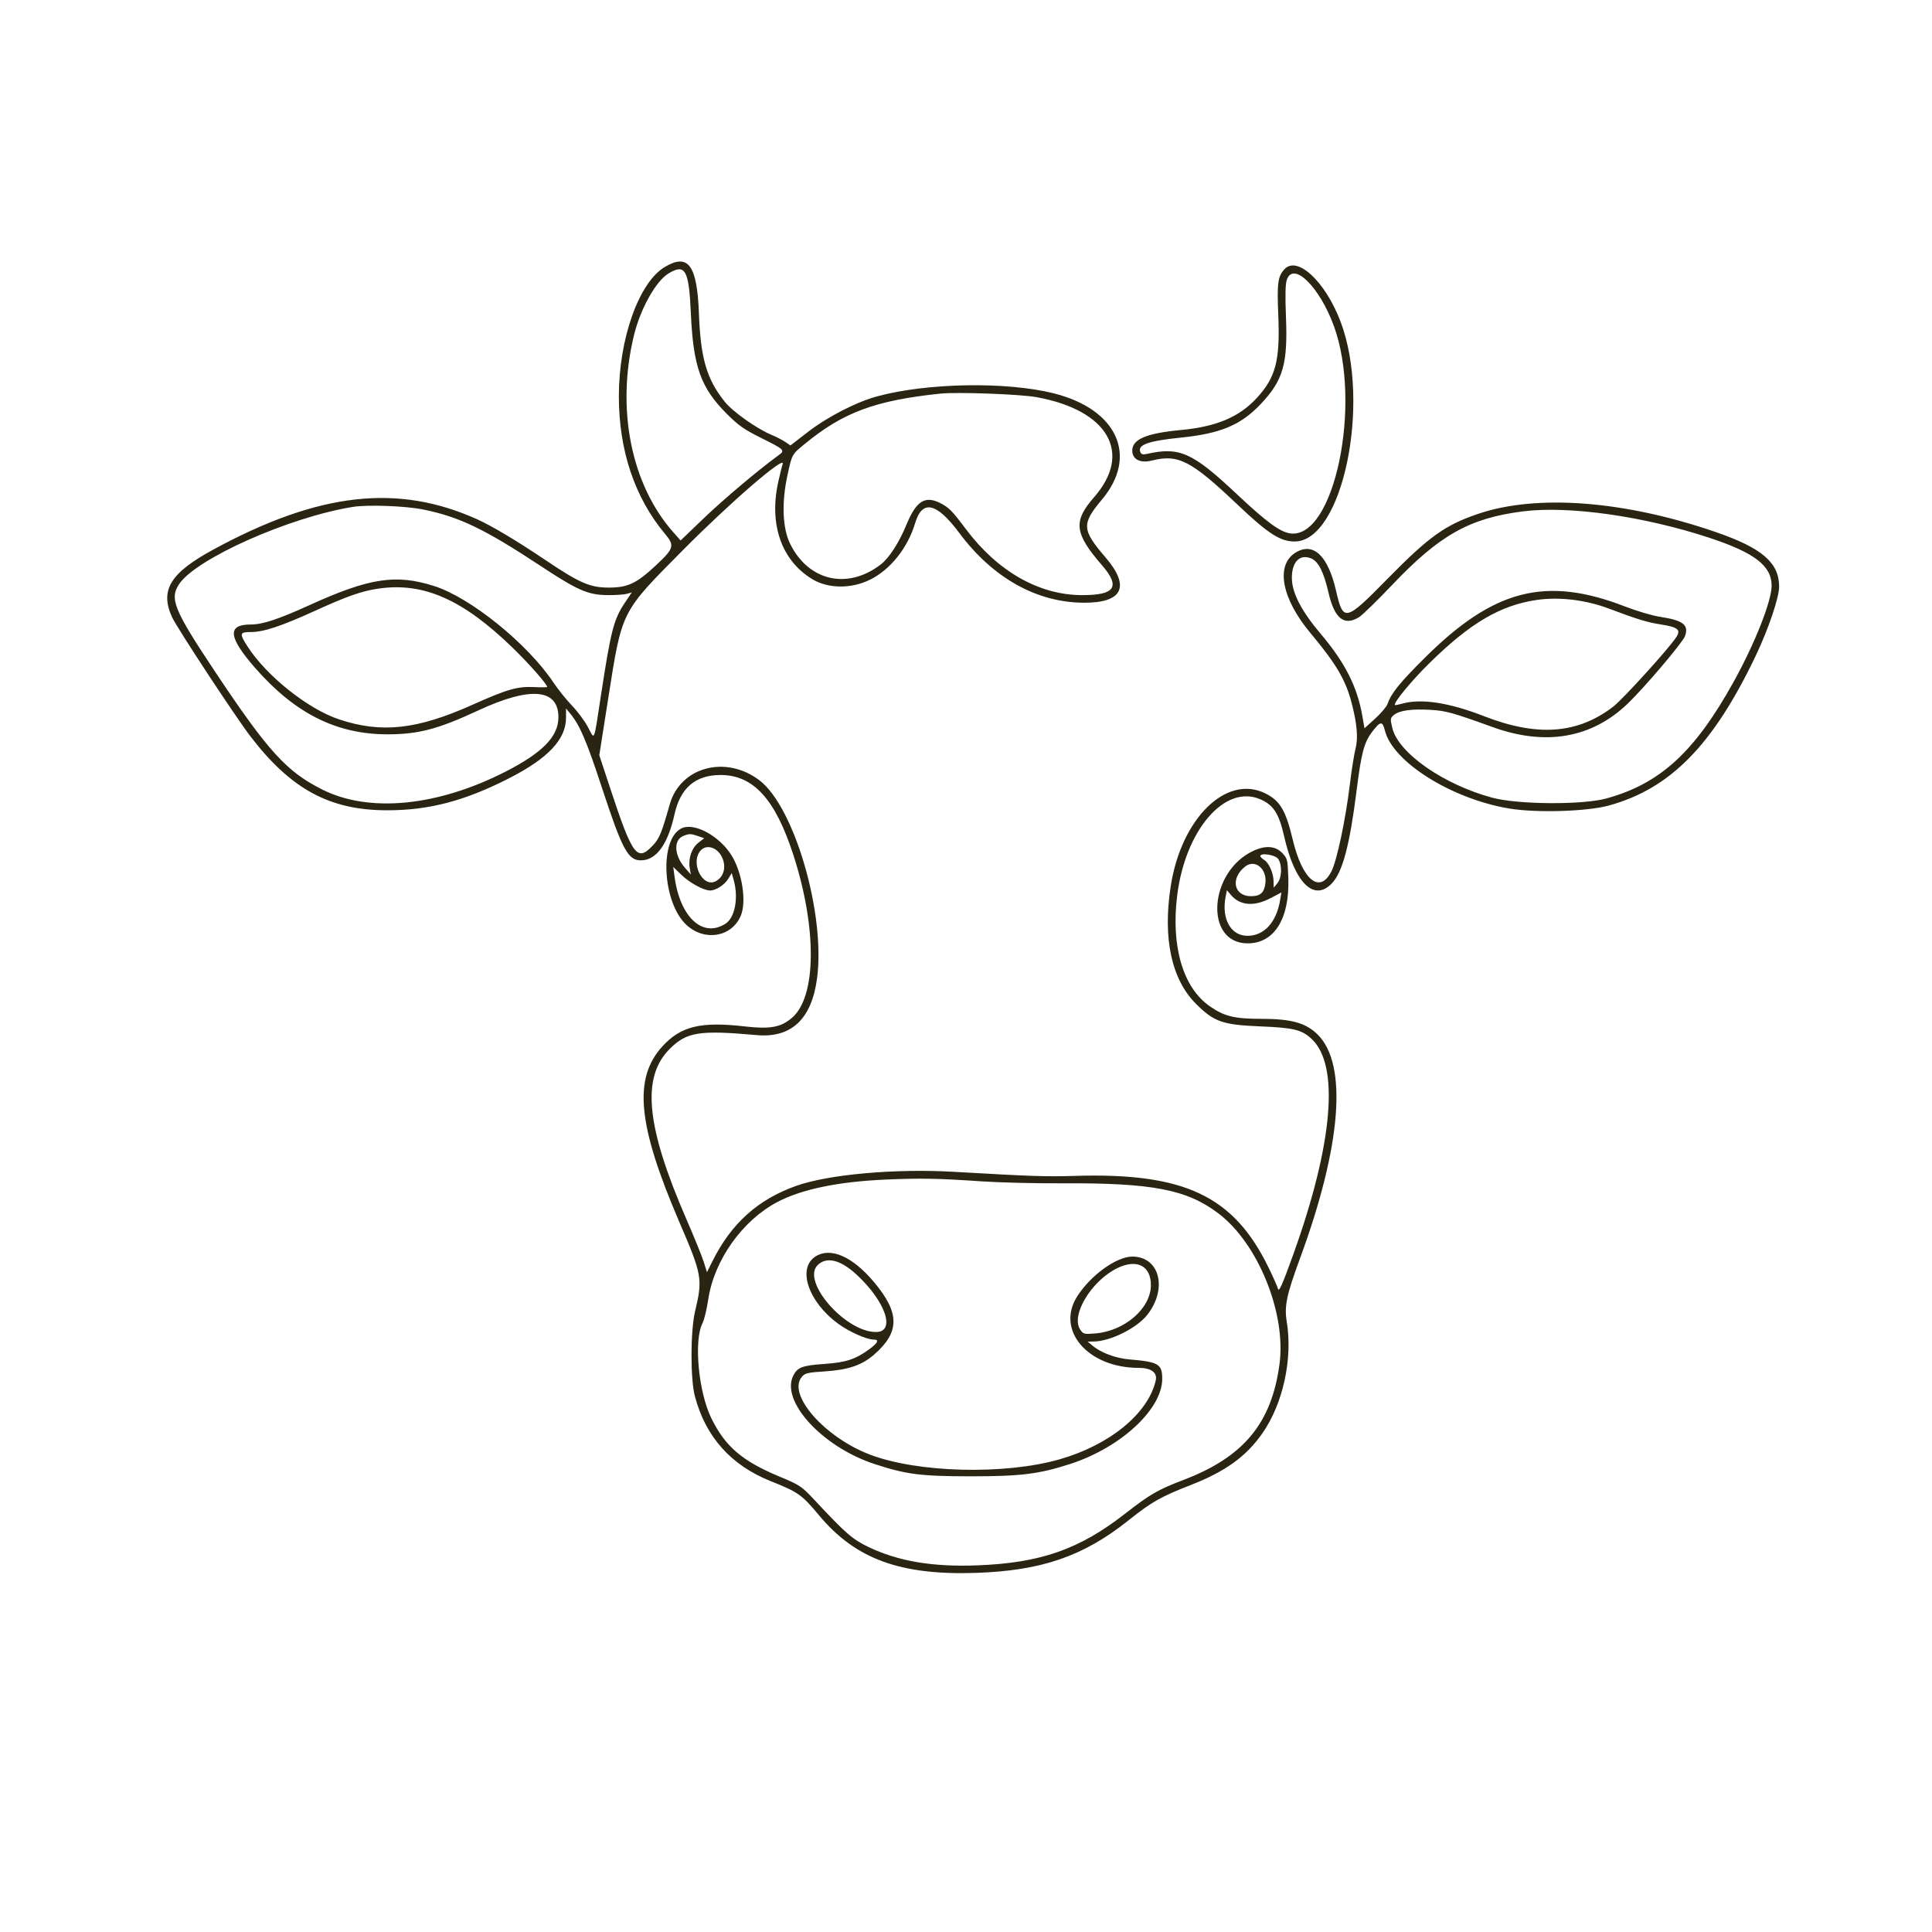
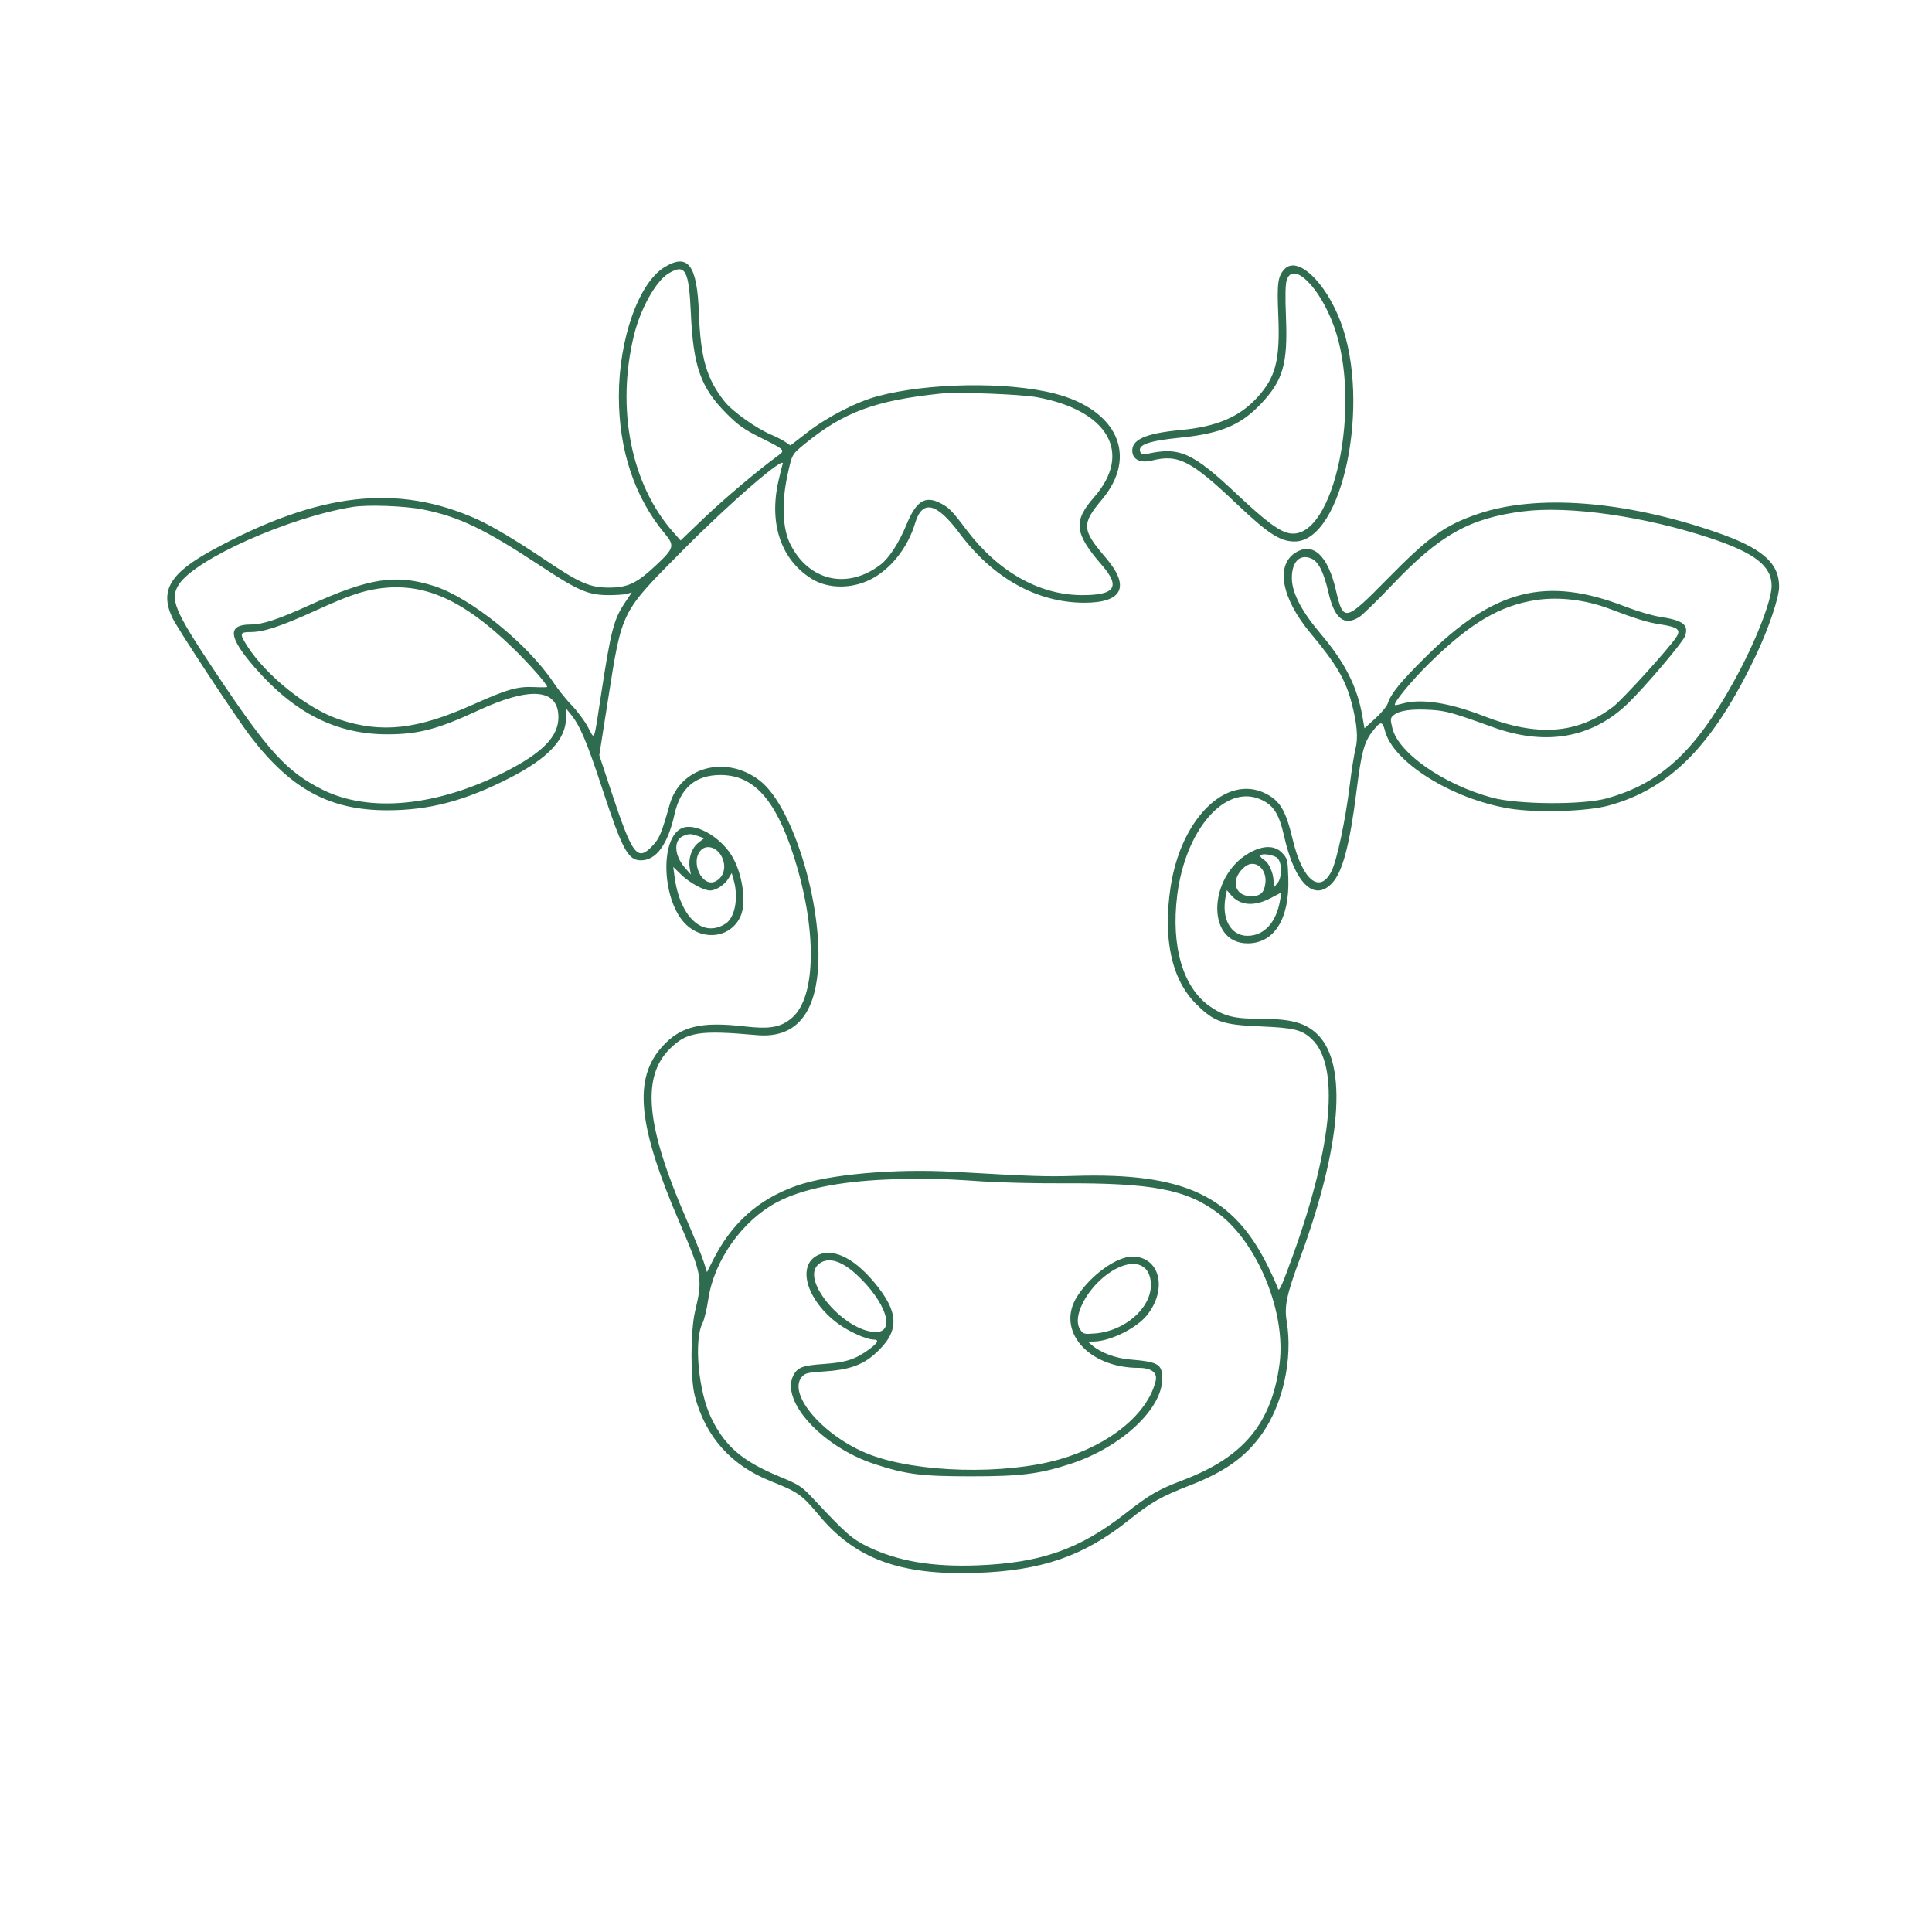
<svg xmlns="http://www.w3.org/2000/svg" width="1024" height="1024" viewBox="0 0 1024 1024" version="1.1">
-   <path d="M 352.327 141.520 C 338.574 149.764, 327.989 179.625, 328.006 210.128 C 328.022 238.722, 336.413 263.745, 352.403 282.884 C 357.645 289.158, 357.261 290.606, 348.068 299.254 C 337.433 309.259, 332.814 311.459, 322.500 311.434 C 312.646 311.410, 307.099 308.978, 288.824 296.666 C 274.180 286.799, 260.682 278.737, 253.043 275.292 C 210.707 256.204, 168.902 260.969, 113.143 291.237 C 90.188 303.697, 84.638 312.793, 91.219 327.166 C 93.783 332.767, 124.994 380.212, 132.814 390.396 C 154.268 418.335, 174.726 429.409, 205 429.471 C 227.379 429.516, 246.479 424.484, 270.252 412.278 C 290.619 401.822, 299.994 391.788, 300.005 380.434 L 300.010 375.500 302.460 378.500 C 307.386 384.532, 310.993 393.018, 319.038 417.500 C 329.855 450.418, 332.848 456, 339.685 456 C 347.840 456, 353.946 447.621, 357.530 431.512 C 360.610 417.667, 368.546 410.848, 381.672 410.768 C 399.228 410.661, 410.891 423.414, 420.543 453.271 C 433.093 492.091, 432.768 528.339, 419.770 539.465 C 413.839 544.541, 408.121 545.569, 394.519 544.002 C 371.451 541.345, 360.840 543.924, 351.131 554.548 C 335.556 571.589, 337.917 596.225, 360.059 647.699 C 372.152 675.811, 372.499 677.775, 368.410 695 C 365.935 705.426, 365.868 730.836, 368.291 740 C 374.005 761.608, 387.457 776.662, 408.574 785.079 C 423.132 790.882, 424.973 792.187, 434.194 803.247 C 453.369 826.246, 477.088 834.962, 517 833.674 C 551.891 832.548, 574.105 824.936, 597.988 805.922 C 610.476 795.980, 615.126 793.337, 631.092 787.106 C 649.446 779.942, 660.399 772.054, 669.006 759.798 C 680.011 744.127, 685.248 720.228, 682.001 700.500 C 680.644 692.260, 681.870 686.426, 689.067 666.863 C 710.962 607.344, 714.376 564.323, 698.466 548.413 C 692.236 542.183, 684.473 540, 668.554 540 C 654.303 540, 649.021 538.725, 641.326 533.425 C 627.013 523.567, 620.540 501.582, 623.957 474.435 C 628.302 439.912, 649.094 415.745, 667.746 423.538 C 674.866 426.513, 677.870 431.099, 680.585 443.136 C 686.203 468.046, 696.454 478.155, 705.961 468.161 C 711.596 462.238, 715.399 447.892, 719.044 418.818 C 721.516 399.096, 723.019 393.438, 727.259 387.895 C 731.676 382.120, 732.725 382.022, 734.045 387.262 C 738.237 403.913, 769.378 423.428, 799.900 428.532 C 814.164 430.917, 840.932 430.136, 852.500 426.998 C 885.277 418.105, 908.060 394.885, 930.693 347.308 C 937.392 333.225, 943.007 316.573, 942.978 310.873 C 942.914 298.192, 933.919 290.462, 909.377 281.999 C 861.057 265.337, 814.516 261.779, 783.390 272.368 C 765.881 278.324, 757.391 284.408, 735.498 306.683 C 712.960 329.616, 711.985 329.841, 708.110 313.013 C 703.836 294.448, 696.025 287.113, 686.681 292.888 C 675.963 299.512, 679.214 317.127, 694.546 335.500 C 708.317 352.003, 713.221 360.345, 716.428 372.721 C 719.283 383.741, 719.913 391.208, 718.458 396.814 C 717.721 399.656, 716.372 408.146, 715.460 415.680 C 713.209 434.280, 708.650 455.884, 705.747 461.706 C 699.565 474.105, 690.302 466.564, 685.158 444.944 C 681.486 429.513, 678.459 424.404, 670.691 420.533 C 649.958 410.201, 625.965 433.828, 620.458 470 C 616.268 497.522, 620.944 519.104, 633.907 532.067 C 643.444 541.604, 647.980 543.193, 668 544.006 C 685.842 544.732, 690.049 545.778, 695.339 550.803 C 710.040 564.767, 706.481 606.299, 685.595 664.500 C 679.724 680.862, 677.909 684.973, 677.378 683.116 C 677.003 681.804, 674.750 676.732, 672.371 671.845 C 653.848 633.787, 627.731 621.450, 569.500 623.251 C 554.417 623.718, 547.385 623.480, 505.407 621.081 C 474.271 619.302, 439.104 622.448, 421.953 628.547 C 401.737 635.735, 387.637 648.399, 377.693 668.299 L 374.706 674.277 373.019 668.888 C 372.092 665.925, 367.893 655.588, 363.688 645.918 C 342.410 596.980, 339.889 571.016, 354.952 555.952 C 363.954 546.950, 370.596 545.896, 401.122 548.625 C 419.448 550.263, 430.202 540.122, 433.063 518.503 C 437.570 484.444, 421.079 427.739, 402.558 413.612 C 384.720 400.007, 360.612 406.447, 354.980 426.322 C 350.602 441.770, 349.494 444.448, 345.924 448.200 C 337.651 456.897, 335.266 453.681, 323.451 417.892 L 317.637 400.285 322.407 369.962 C 329.742 323.327, 328.973 324.854, 361.869 291.674 C 387.337 265.986, 416.954 240.467, 414.808 246.059 C 414.494 246.875, 413.458 251.048, 412.505 255.332 C 407.479 277.922, 414.212 297.151, 430.596 307 C 439.002 312.053, 451.157 312.159, 461.104 307.266 C 471.912 301.951, 481.097 290.440, 485.037 277.278 C 488.824 264.622, 496.382 266.308, 508.456 282.500 C 526.233 306.338, 549.498 319.358, 574.500 319.459 C 595.071 319.543, 599.219 310.902, 586 295.500 C 573.362 280.773, 573.170 277.736, 584.061 264.765 C 603.379 241.757, 592.254 217.037, 558.758 208.540 C 533.689 202.181, 491.572 202.860, 465 210.051 C 453.880 213.060, 438.616 220.903, 428.180 228.968 L 418.951 236.101 416.225 234.247 C 414.726 233.226, 411.475 231.549, 409 230.518 C 401.031 227.199, 388.325 218.195, 384.069 212.849 C 374.515 200.850, 371.316 189.860, 370.433 166 C 369.489 140.488, 364.747 134.076, 352.327 141.520 M 680.725 142.752 C 677.259 146.581, 676.804 150.034, 677.519 167.076 C 678.519 190.913, 676.197 199.944, 666.287 210.763 C 656.861 221.054, 644.819 226.160, 625.805 227.930 C 606.902 229.689, 599.424 233.105, 600.174 239.638 C 600.647 243.766, 604.780 245.545, 610.531 244.097 C 624.458 240.590, 631.236 244.066, 655.688 267.258 C 672.186 282.906, 678.511 287, 686.189 287 C 711.532 287, 726.856 213.858, 710.575 170.604 C 702.535 149.244, 687.524 135.238, 680.725 142.752 M 354.280 144.971 C 347.626 149.028, 339.506 163.532, 336.069 177.500 C 326.450 216.589, 334.472 256.864, 356.914 282.153 L 360.733 286.457 373.116 274.590 C 383.631 264.516, 401.621 249.357, 412.563 241.352 C 416.278 238.634, 416.043 238.403, 403 231.910 C 394.354 227.606, 391.170 225.343, 384.966 219.092 C 371.348 205.368, 367.432 194.284, 366.157 165.854 C 365.131 142.977, 363.179 139.545, 354.280 144.971 M 682.055 148.250 C 681.266 150.498, 681.122 156.587, 681.587 168 C 682.599 192.832, 680.088 201.569, 668.364 213.997 C 657.663 225.340, 647.004 229.814, 625.500 231.987 C 608.780 233.677, 602.922 235.749, 604.350 239.470 C 604.858 240.795, 605.700 241.076, 607.762 240.609 C 625.126 236.683, 631.994 239.740, 655.500 261.857 C 671.314 276.736, 678.463 281.984, 683.916 282.716 C 707.118 285.828, 722.123 214.276, 706.973 172.764 C 699.406 152.030, 685.522 138.371, 682.055 148.250 M 498.500 208.616 C 463.831 212.245, 447.006 218.486, 426.500 235.321 C 419.652 240.944, 419.818 240.640, 417.348 252 C 414.207 266.448, 414.743 280.007, 418.781 288.207 C 428.495 307.936, 449.064 312.702, 466.666 299.301 C 471.228 295.828, 476.455 287.768, 480.479 278 C 485.610 265.546, 490.284 262.562, 498.300 266.621 C 502.977 268.989, 504.499 270.535, 512.096 280.634 C 528.760 302.788, 550.539 315.227, 573 315.419 C 590.967 315.572, 594.082 311.149, 584.116 299.634 C 569.404 282.636, 568.671 276.349, 579.902 263.515 C 600.415 240.073, 587.367 217.410, 549.375 210.496 C 540.764 208.929, 507.316 207.693, 498.500 208.616 M 187 268.673 C 153.382 274.065, 103.810 296.124, 94.883 309.664 C 89.782 317.401, 92.226 323.325, 114.003 356.009 C 142.226 398.368, 151.873 408.969, 170.878 418.507 C 195.654 430.941, 231.803 427.421, 267.774 409.071 C 287.491 399.013, 295.904 390.433, 295.972 380.315 C 296.075 364.966, 281.167 363.666, 253.365 376.598 C 232.203 386.441, 221.798 389.182, 205.500 389.205 C 178.454 389.244, 156.375 378.188, 135.225 354.016 C 120.979 337.735, 120.286 331, 132.855 331 C 139.208 331, 147.339 328.317, 164.228 320.648 C 195.815 306.304, 209.756 304.169, 230 310.575 C 249.352 316.699, 279.600 341.146, 293.390 361.808 C 295.846 365.489, 300.251 370.975, 303.178 374 C 306.105 377.025, 309.912 382.156, 311.637 385.403 C 315.326 392.345, 314.595 394.141, 318.527 368.500 C 323.897 333.495, 325.270 328.258, 331.511 318.983 L 334.868 313.995 332.184 314.747 C 330.708 315.161, 326.125 315.464, 322 315.420 C 311.619 315.309, 306.279 312.981, 286.515 299.951 C 256.769 280.338, 243.438 273.929, 224.343 270.059 C 214.826 268.130, 194.979 267.394, 187 268.673 M 807.286 271.026 C 778.945 274.613, 763.072 283.523, 737.956 309.942 C 730.007 318.303, 722.100 326.011, 720.384 327.072 C 712.417 331.995, 707.311 327.914, 704.124 314.076 C 701.601 303.118, 698.780 297.566, 694.923 295.968 C 688.805 293.434, 684.518 297.985, 684.724 306.793 C 684.904 314.478, 689.945 324.091, 700.039 336 C 712.865 351.132, 719.368 363.963, 722.067 379.464 L 723.207 386.011 728.854 380.875 C 731.959 378.050, 734.908 374.560, 735.407 373.119 C 737.395 367.380, 741.830 361.900, 755.363 348.460 C 791.868 312.207, 819.445 305.209, 861.500 321.526 C 867.550 323.873, 875.731 326.289, 879.680 326.895 C 892.136 328.806, 895.193 331.139, 893.102 337.138 C 891.941 340.467, 871.732 364.280, 862.716 372.943 C 843.655 391.255, 819.177 395.512, 791.179 385.384 C 770.004 377.724, 766.431 376.730, 758.309 376.245 C 748.312 375.647, 741.801 376.531, 738.901 378.879 C 736.833 380.554, 736.783 380.929, 737.974 385.893 C 741.144 399.104, 765.059 415.799, 790.794 422.765 C 804.472 426.467, 838.737 426.699, 851.500 423.176 C 879.940 415.326, 898.212 398.577, 918.800 361.484 C 930.064 341.190, 939 318.618, 939 310.461 C 939 299.920, 930.017 292.984, 906.142 285.087 C 871.499 273.630, 831.577 267.951, 807.286 271.026 M 200.477 311.988 C 191.767 313.268, 184.042 315.965, 167.531 323.487 C 148.985 331.936, 139.768 335, 132.895 335 C 127.046 335, 126.841 335.781, 130.979 342.306 C 140.985 358.084, 163.203 375.827, 179.838 381.325 C 202.375 388.774, 221.082 386.695, 250.633 373.457 C 268.828 365.306, 274.250 363.752, 283.036 364.169 C 286.869 364.351, 290.003 364.317, 290.002 364.092 C 289.994 362.650, 280.421 351.777, 271.741 343.351 C 245.272 317.656, 224.402 308.471, 200.477 311.988 M 814.477 317.988 C 795.082 320.839, 779.148 330.254, 757.351 351.742 C 747.939 361.021, 738.358 372.692, 739.344 373.678 C 739.503 373.836, 741.175 373.523, 743.060 372.983 C 753.137 370.093, 767.959 372.339, 786.500 379.565 C 814.791 390.592, 835.996 389.064, 854.927 374.636 C 860.028 370.748, 884.472 343.829, 888.476 337.690 C 891.040 333.759, 889.324 332.369, 880.156 330.952 C 873.136 329.867, 867.803 328.235, 852.690 322.551 C 840.350 317.909, 826.368 316.240, 814.477 317.988 M 361.500 438.909 C 349.262 444.248, 350.937 478.579, 364.011 490.391 C 373.680 499.126, 387.930 496.592, 392.649 485.298 C 395.788 477.785, 393.352 462.270, 387.605 453.166 C 381.243 443.088, 368.222 435.976, 361.500 438.909 M 362.235 443.037 C 356.857 445.197, 357.268 453.371, 363.088 460 L 366.160 463.500 365.578 460.115 C 364.706 455.042, 366.602 449.456, 370.136 446.691 L 373.224 444.274 369.963 443.137 C 366.174 441.816, 365.301 441.805, 362.235 443.037 M 371.611 450.532 C 365.508 456.635, 372.228 470.892, 379.398 467.055 C 383.811 464.693, 385.135 459.095, 382.490 453.980 C 379.991 449.149, 374.678 447.465, 371.611 450.532 M 664.500 450.867 C 640.597 461.764, 638.114 500, 661.310 500 C 675.398 500, 683.541 486.952, 682.839 465.500 C 682.515 455.596, 682.367 454.988, 679.563 452.063 C 676.050 448.399, 670.825 447.984, 664.500 450.867 M 668 453.759 C 668 454.177, 668.933 455.102, 670.074 455.814 C 672.630 457.410, 674.989 462.834, 675.033 467.218 L 675.067 470.500 677.033 468.139 C 679.444 465.246, 679.661 458.389, 677.443 455.223 C 675.924 453.054, 668 451.826, 668 453.759 M 659.954 459.282 C 652.029 465.527, 653.884 475, 663.031 475 C 668.108 475, 670.117 473.150, 670.699 467.939 C 671.542 460.392, 665.116 455.214, 659.954 459.282 M 357.499 464.500 C 360.356 486.191, 372.541 497.428, 384.622 489.512 C 389.542 486.288, 391.489 475.902, 388.912 466.621 L 387.835 462.742 385.962 465.823 C 383.995 469.056, 379.350 472.015, 376.300 471.978 C 372.893 471.936, 365.491 467.885, 361.170 463.697 L 356.840 459.500 357.499 464.500 M 649.643 475.037 C 647.271 486.893, 652.286 496, 661.185 496 C 669.989 496, 676.486 488.918, 678.474 477.156 L 679.173 473.016 673.485 476.008 C 664.702 480.628, 657.219 480.028, 652.393 474.318 L 650.285 471.825 649.643 475.037 M 469.500 625.193 C 444.236 626.288, 424.760 630.335, 411.867 637.169 C 393.393 646.960, 378.508 667.974, 375.402 688.650 C 374.618 693.873, 373.254 699.542, 372.371 701.249 C 367.640 710.398, 370.156 737.673, 377.024 751.690 C 384.356 766.653, 393.379 774.393, 413 782.550 C 423.856 787.063, 424.892 787.751, 431.500 794.822 C 448.286 812.788, 451.784 815.839, 460.263 819.915 C 476.047 827.504, 494.216 830.575, 518 829.674 C 551.371 828.409, 571.997 821.224, 596.063 802.482 C 609.598 791.940, 613.640 789.598, 627.278 784.394 C 659.201 772.212, 673.988 754.352, 678.172 722.925 C 681.763 695.952, 666.730 658.941, 645.748 643.100 C 628.926 630.399, 610.710 626.915, 562.500 627.176 C 548.750 627.251, 529.850 626.789, 520.500 626.150 C 497.190 624.557, 488.111 624.387, 469.500 625.193 M 432.304 665.897 C 422.419 672.108, 428.303 689.866, 444.102 701.496 C 450.002 705.840, 459.266 710, 463.038 710 C 466.129 710, 465.355 711.727, 460.750 715.106 C 453.460 720.454, 448.373 722.126, 437 722.909 C 425.369 723.709, 422.734 724.679, 420.510 728.980 C 413.505 742.526, 435.731 766.832, 463.455 775.944 C 480.255 781.466, 488.062 782.465, 514.500 782.477 C 541.111 782.490, 550.857 781.269, 567.500 775.837 C 594.148 767.140, 616 746.862, 616 730.831 C 616 722.954, 614.110 721.839, 598.500 720.503 C 591.258 719.884, 583.475 716.960, 579 713.179 L 576.500 711.067 579.661 711.033 C 588.437 710.941, 602.463 703.991, 608.011 696.986 C 618.982 683.134, 614.686 666.065, 600.217 666.015 C 591.847 665.986, 578.182 675.808, 570.983 687.027 C 559.429 705.031, 576.555 725, 603.549 725 C 610.230 725, 613.563 727.534, 612.540 731.837 C 608.382 749.335, 588.171 765.856, 561.612 773.468 C 532.460 781.823, 486.143 780.636, 460.860 770.886 C 436.981 761.677, 417.312 739.246, 424.899 729.876 C 426.593 727.785, 427.922 727.458, 437.149 726.868 C 449.688 726.066, 456.932 723.572, 463.490 717.800 C 477.019 705.892, 476.924 695.785, 463.130 679.398 C 451.821 665.963, 440.259 660.899, 432.304 665.897 M 433.336 670.573 C 424.681 679.228, 448.057 705.996, 464.271 705.999 C 474.843 706.001, 469.468 689.925, 454.138 675.690 C 445.491 667.661, 438.072 665.837, 433.336 670.573 M 592.052 672.203 C 578.447 678.937, 567.516 697.034, 572.478 704.607 C 574.122 707.115, 574.550 707.230, 580.496 706.752 C 596.127 705.498, 610 693.444, 610 681.119 C 610 670.809, 602.448 667.057, 592.052 672.203" stroke="none" fill="#2a2512" fill-rule="evenodd" />
+   <path d="M 352.327 141.520 C 338.574 149.764, 327.989 179.625, 328.006 210.128 C 328.022 238.722, 336.413 263.745, 352.403 282.884 C 357.645 289.158, 357.261 290.606, 348.068 299.254 C 337.433 309.259, 332.814 311.459, 322.500 311.434 C 312.646 311.410, 307.099 308.978, 288.824 296.666 C 274.180 286.799, 260.682 278.737, 253.043 275.292 C 210.707 256.204, 168.902 260.969, 113.143 291.237 C 90.188 303.697, 84.638 312.793, 91.219 327.166 C 93.783 332.767, 124.994 380.212, 132.814 390.396 C 154.268 418.335, 174.726 429.409, 205 429.471 C 227.379 429.516, 246.479 424.484, 270.252 412.278 C 290.619 401.822, 299.994 391.788, 300.005 380.434 L 300.010 375.500 302.460 378.500 C 307.386 384.532, 310.993 393.018, 319.038 417.500 C 329.855 450.418, 332.848 456, 339.685 456 C 347.840 456, 353.946 447.621, 357.530 431.512 C 360.610 417.667, 368.546 410.848, 381.672 410.768 C 399.228 410.661, 410.891 423.414, 420.543 453.271 C 433.093 492.091, 432.768 528.339, 419.770 539.465 C 413.839 544.541, 408.121 545.569, 394.519 544.002 C 371.451 541.345, 360.840 543.924, 351.131 554.548 C 335.556 571.589, 337.917 596.225, 360.059 647.699 C 372.152 675.811, 372.499 677.775, 368.410 695 C 365.935 705.426, 365.868 730.836, 368.291 740 C 374.005 761.608, 387.457 776.662, 408.574 785.079 C 423.132 790.882, 424.973 792.187, 434.194 803.247 C 453.369 826.246, 477.088 834.962, 517 833.674 C 551.891 832.548, 574.105 824.936, 597.988 805.922 C 610.476 795.980, 615.126 793.337, 631.092 787.106 C 649.446 779.942, 660.399 772.054, 669.006 759.798 C 680.011 744.127, 685.248 720.228, 682.001 700.500 C 680.644 692.260, 681.870 686.426, 689.067 666.863 C 710.962 607.344, 714.376 564.323, 698.466 548.413 C 692.236 542.183, 684.473 540, 668.554 540 C 654.303 540, 649.021 538.725, 641.326 533.425 C 627.013 523.567, 620.540 501.582, 623.957 474.435 C 628.302 439.912, 649.094 415.745, 667.746 423.538 C 674.866 426.513, 677.870 431.099, 680.585 443.136 C 686.203 468.046, 696.454 478.155, 705.961 468.161 C 711.596 462.238, 715.399 447.892, 719.044 418.818 C 721.516 399.096, 723.019 393.438, 727.259 387.895 C 731.676 382.120, 732.725 382.022, 734.045 387.262 C 738.237 403.913, 769.378 423.428, 799.900 428.532 C 814.164 430.917, 840.932 430.136, 852.500 426.998 C 885.277 418.105, 908.060 394.885, 930.693 347.308 C 937.392 333.225, 943.007 316.573, 942.978 310.873 C 942.914 298.192, 933.919 290.462, 909.377 281.999 C 861.057 265.337, 814.516 261.779, 783.390 272.368 C 765.881 278.324, 757.391 284.408, 735.498 306.683 C 712.960 329.616, 711.985 329.841, 708.110 313.013 C 703.836 294.448, 696.025 287.113, 686.681 292.888 C 675.963 299.512, 679.214 317.127, 694.546 335.500 C 708.317 352.003, 713.221 360.345, 716.428 372.721 C 719.283 383.741, 719.913 391.208, 718.458 396.814 C 717.721 399.656, 716.372 408.146, 715.460 415.680 C 713.209 434.280, 708.650 455.884, 705.747 461.706 C 699.565 474.105, 690.302 466.564, 685.158 444.944 C 681.486 429.513, 678.459 424.404, 670.691 420.533 C 649.958 410.201, 625.965 433.828, 620.458 470 C 616.268 497.522, 620.944 519.104, 633.907 532.067 C 643.444 541.604, 647.980 543.193, 668 544.006 C 685.842 544.732, 690.049 545.778, 695.339 550.803 C 710.040 564.767, 706.481 606.299, 685.595 664.500 C 679.724 680.862, 677.909 684.973, 677.378 683.116 C 677.003 681.804, 674.750 676.732, 672.371 671.845 C 653.848 633.787, 627.731 621.450, 569.500 623.251 C 554.417 623.718, 547.385 623.480, 505.407 621.081 C 474.271 619.302, 439.104 622.448, 421.953 628.547 C 401.737 635.735, 387.637 648.399, 377.693 668.299 L 374.706 674.277 373.019 668.888 C 372.092 665.925, 367.893 655.588, 363.688 645.918 C 342.410 596.980, 339.889 571.016, 354.952 555.952 C 363.954 546.950, 370.596 545.896, 401.122 548.625 C 419.448 550.263, 430.202 540.122, 433.063 518.503 C 437.570 484.444, 421.079 427.739, 402.558 413.612 C 384.720 400.007, 360.612 406.447, 354.980 426.322 C 350.602 441.770, 349.494 444.448, 345.924 448.200 C 337.651 456.897, 335.266 453.681, 323.451 417.892 L 317.637 400.285 322.407 369.962 C 329.742 323.327, 328.973 324.854, 361.869 291.674 C 387.337 265.986, 416.954 240.467, 414.808 246.059 C 414.494 246.875, 413.458 251.048, 412.505 255.332 C 407.479 277.922, 414.212 297.151, 430.596 307 C 439.002 312.053, 451.157 312.159, 461.104 307.266 C 471.912 301.951, 481.097 290.440, 485.037 277.278 C 488.824 264.622, 496.382 266.308, 508.456 282.500 C 526.233 306.338, 549.498 319.358, 574.500 319.459 C 595.071 319.543, 599.219 310.902, 586 295.500 C 573.362 280.773, 573.170 277.736, 584.061 264.765 C 603.379 241.757, 592.254 217.037, 558.758 208.540 C 533.689 202.181, 491.572 202.860, 465 210.051 C 453.880 213.060, 438.616 220.903, 428.180 228.968 L 418.951 236.101 416.225 234.247 C 414.726 233.226, 411.475 231.549, 409 230.518 C 401.031 227.199, 388.325 218.195, 384.069 212.849 C 374.515 200.850, 371.316 189.860, 370.433 166 C 369.489 140.488, 364.747 134.076, 352.327 141.520 M 680.725 142.752 C 677.259 146.581, 676.804 150.034, 677.519 167.076 C 678.519 190.913, 676.197 199.944, 666.287 210.763 C 656.861 221.054, 644.819 226.160, 625.805 227.930 C 606.902 229.689, 599.424 233.105, 600.174 239.638 C 600.647 243.766, 604.780 245.545, 610.531 244.097 C 624.458 240.590, 631.236 244.066, 655.688 267.258 C 672.186 282.906, 678.511 287, 686.189 287 C 711.532 287, 726.856 213.858, 710.575 170.604 C 702.535 149.244, 687.524 135.238, 680.725 142.752 M 354.280 144.971 C 347.626 149.028, 339.506 163.532, 336.069 177.500 C 326.450 216.589, 334.472 256.864, 356.914 282.153 L 360.733 286.457 373.116 274.590 C 383.631 264.516, 401.621 249.357, 412.563 241.352 C 416.278 238.634, 416.043 238.403, 403 231.910 C 394.354 227.606, 391.170 225.343, 384.966 219.092 C 371.348 205.368, 367.432 194.284, 366.157 165.854 C 365.131 142.977, 363.179 139.545, 354.280 144.971 M 682.055 148.250 C 681.266 150.498, 681.122 156.587, 681.587 168 C 682.599 192.832, 680.088 201.569, 668.364 213.997 C 657.663 225.340, 647.004 229.814, 625.500 231.987 C 608.780 233.677, 602.922 235.749, 604.350 239.470 C 604.858 240.795, 605.700 241.076, 607.762 240.609 C 625.126 236.683, 631.994 239.740, 655.500 261.857 C 671.314 276.736, 678.463 281.984, 683.916 282.716 C 707.118 285.828, 722.123 214.276, 706.973 172.764 C 699.406 152.030, 685.522 138.371, 682.055 148.250 M 498.500 208.616 C 463.831 212.245, 447.006 218.486, 426.500 235.321 C 419.652 240.944, 419.818 240.640, 417.348 252 C 414.207 266.448, 414.743 280.007, 418.781 288.207 C 428.495 307.936, 449.064 312.702, 466.666 299.301 C 471.228 295.828, 476.455 287.768, 480.479 278 C 485.610 265.546, 490.284 262.562, 498.300 266.621 C 502.977 268.989, 504.499 270.535, 512.096 280.634 C 528.760 302.788, 550.539 315.227, 573 315.419 C 590.967 315.572, 594.082 311.149, 584.116 299.634 C 569.404 282.636, 568.671 276.349, 579.902 263.515 C 600.415 240.073, 587.367 217.410, 549.375 210.496 C 540.764 208.929, 507.316 207.693, 498.500 208.616 M 187 268.673 C 153.382 274.065, 103.810 296.124, 94.883 309.664 C 89.782 317.401, 92.226 323.325, 114.003 356.009 C 142.226 398.368, 151.873 408.969, 170.878 418.507 C 195.654 430.941, 231.803 427.421, 267.774 409.071 C 287.491 399.013, 295.904 390.433, 295.972 380.315 C 296.075 364.966, 281.167 363.666, 253.365 376.598 C 232.203 386.441, 221.798 389.182, 205.500 389.205 C 178.454 389.244, 156.375 378.188, 135.225 354.016 C 120.979 337.735, 120.286 331, 132.855 331 C 139.208 331, 147.339 328.317, 164.228 320.648 C 195.815 306.304, 209.756 304.169, 230 310.575 C 249.352 316.699, 279.600 341.146, 293.390 361.808 C 295.846 365.489, 300.251 370.975, 303.178 374 C 306.105 377.025, 309.912 382.156, 311.637 385.403 C 315.326 392.345, 314.595 394.141, 318.527 368.500 C 323.897 333.495, 325.270 328.258, 331.511 318.983 L 334.868 313.995 332.184 314.747 C 330.708 315.161, 326.125 315.464, 322 315.420 C 311.619 315.309, 306.279 312.981, 286.515 299.951 C 256.769 280.338, 243.438 273.929, 224.343 270.059 C 214.826 268.130, 194.979 267.394, 187 268.673 M 807.286 271.026 C 778.945 274.613, 763.072 283.523, 737.956 309.942 C 730.007 318.303, 722.100 326.011, 720.384 327.072 C 712.417 331.995, 707.311 327.914, 704.124 314.076 C 701.601 303.118, 698.780 297.566, 694.923 295.968 C 688.805 293.434, 684.518 297.985, 684.724 306.793 C 684.904 314.478, 689.945 324.091, 700.039 336 C 712.865 351.132, 719.368 363.963, 722.067 379.464 L 723.207 386.011 728.854 380.875 C 731.959 378.050, 734.908 374.560, 735.407 373.119 C 737.395 367.380, 741.830 361.900, 755.363 348.460 C 791.868 312.207, 819.445 305.209, 861.500 321.526 C 867.550 323.873, 875.731 326.289, 879.680 326.895 C 892.136 328.806, 895.193 331.139, 893.102 337.138 C 891.941 340.467, 871.732 364.280, 862.716 372.943 C 843.655 391.255, 819.177 395.512, 791.179 385.384 C 770.004 377.724, 766.431 376.730, 758.309 376.245 C 748.312 375.647, 741.801 376.531, 738.901 378.879 C 736.833 380.554, 736.783 380.929, 737.974 385.893 C 741.144 399.104, 765.059 415.799, 790.794 422.765 C 804.472 426.467, 838.737 426.699, 851.500 423.176 C 879.940 415.326, 898.212 398.577, 918.800 361.484 C 930.064 341.190, 939 318.618, 939 310.461 C 939 299.920, 930.017 292.984, 906.142 285.087 C 871.499 273.630, 831.577 267.951, 807.286 271.026 M 200.477 311.988 C 191.767 313.268, 184.042 315.965, 167.531 323.487 C 148.985 331.936, 139.768 335, 132.895 335 C 127.046 335, 126.841 335.781, 130.979 342.306 C 140.985 358.084, 163.203 375.827, 179.838 381.325 C 202.375 388.774, 221.082 386.695, 250.633 373.457 C 268.828 365.306, 274.250 363.752, 283.036 364.169 C 286.869 364.351, 290.003 364.317, 290.002 364.092 C 289.994 362.650, 280.421 351.777, 271.741 343.351 C 245.272 317.656, 224.402 308.471, 200.477 311.988 M 814.477 317.988 C 795.082 320.839, 779.148 330.254, 757.351 351.742 C 747.939 361.021, 738.358 372.692, 739.344 373.678 C 739.503 373.836, 741.175 373.523, 743.060 372.983 C 753.137 370.093, 767.959 372.339, 786.500 379.565 C 814.791 390.592, 835.996 389.064, 854.927 374.636 C 860.028 370.748, 884.472 343.829, 888.476 337.690 C 891.040 333.759, 889.324 332.369, 880.156 330.952 C 873.136 329.867, 867.803 328.235, 852.690 322.551 C 840.350 317.909, 826.368 316.240, 814.477 317.988 M 361.500 438.909 C 349.262 444.248, 350.937 478.579, 364.011 490.391 C 373.680 499.126, 387.930 496.592, 392.649 485.298 C 395.788 477.785, 393.352 462.270, 387.605 453.166 C 381.243 443.088, 368.222 435.976, 361.500 438.909 M 362.235 443.037 C 356.857 445.197, 357.268 453.371, 363.088 460 L 366.160 463.500 365.578 460.115 C 364.706 455.042, 366.602 449.456, 370.136 446.691 L 373.224 444.274 369.963 443.137 C 366.174 441.816, 365.301 441.805, 362.235 443.037 M 371.611 450.532 C 365.508 456.635, 372.228 470.892, 379.398 467.055 C 383.811 464.693, 385.135 459.095, 382.490 453.980 C 379.991 449.149, 374.678 447.465, 371.611 450.532 M 664.500 450.867 C 640.597 461.764, 638.114 500, 661.310 500 C 675.398 500, 683.541 486.952, 682.839 465.500 C 682.515 455.596, 682.367 454.988, 679.563 452.063 C 676.050 448.399, 670.825 447.984, 664.500 450.867 M 668 453.759 C 668 454.177, 668.933 455.102, 670.074 455.814 C 672.630 457.410, 674.989 462.834, 675.033 467.218 L 675.067 470.500 677.033 468.139 C 679.444 465.246, 679.661 458.389, 677.443 455.223 C 675.924 453.054, 668 451.826, 668 453.759 M 659.954 459.282 C 652.029 465.527, 653.884 475, 663.031 475 C 668.108 475, 670.117 473.150, 670.699 467.939 C 671.542 460.392, 665.116 455.214, 659.954 459.282 M 357.499 464.500 C 360.356 486.191, 372.541 497.428, 384.622 489.512 C 389.542 486.288, 391.489 475.902, 388.912 466.621 L 387.835 462.742 385.962 465.823 C 383.995 469.056, 379.350 472.015, 376.300 471.978 C 372.893 471.936, 365.491 467.885, 361.170 463.697 L 356.840 459.500 357.499 464.500 M 649.643 475.037 C 647.271 486.893, 652.286 496, 661.185 496 C 669.989 496, 676.486 488.918, 678.474 477.156 L 679.173 473.016 673.485 476.008 C 664.702 480.628, 657.219 480.028, 652.393 474.318 L 650.285 471.825 649.643 475.037 M 469.500 625.193 C 444.236 626.288, 424.760 630.335, 411.867 637.169 C 393.393 646.960, 378.508 667.974, 375.402 688.650 C 374.618 693.873, 373.254 699.542, 372.371 701.249 C 367.640 710.398, 370.156 737.673, 377.024 751.690 C 384.356 766.653, 393.379 774.393, 413 782.550 C 423.856 787.063, 424.892 787.751, 431.500 794.822 C 448.286 812.788, 451.784 815.839, 460.263 819.915 C 476.047 827.504, 494.216 830.575, 518 829.674 C 551.371 828.409, 571.997 821.224, 596.063 802.482 C 609.598 791.940, 613.640 789.598, 627.278 784.394 C 659.201 772.212, 673.988 754.352, 678.172 722.925 C 681.763 695.952, 666.730 658.941, 645.748 643.100 C 628.926 630.399, 610.710 626.915, 562.500 627.176 C 548.750 627.251, 529.850 626.789, 520.500 626.150 C 497.190 624.557, 488.111 624.387, 469.500 625.193 M 432.304 665.897 C 422.419 672.108, 428.303 689.866, 444.102 701.496 C 450.002 705.840, 459.266 710, 463.038 710 C 466.129 710, 465.355 711.727, 460.750 715.106 C 453.460 720.454, 448.373 722.126, 437 722.909 C 425.369 723.709, 422.734 724.679, 420.510 728.980 C 413.505 742.526, 435.731 766.832, 463.455 775.944 C 480.255 781.466, 488.062 782.465, 514.500 782.477 C 541.111 782.490, 550.857 781.269, 567.500 775.837 C 594.148 767.140, 616 746.862, 616 730.831 C 616 722.954, 614.110 721.839, 598.500 720.503 C 591.258 719.884, 583.475 716.960, 579 713.179 L 576.500 711.067 579.661 711.033 C 588.437 710.941, 602.463 703.991, 608.011 696.986 C 618.982 683.134, 614.686 666.065, 600.217 666.015 C 591.847 665.986, 578.182 675.808, 570.983 687.027 C 559.429 705.031, 576.555 725, 603.549 725 C 610.230 725, 613.563 727.534, 612.540 731.837 C 608.382 749.335, 588.171 765.856, 561.612 773.468 C 532.460 781.823, 486.143 780.636, 460.860 770.886 C 436.981 761.677, 417.312 739.246, 424.899 729.876 C 426.593 727.785, 427.922 727.458, 437.149 726.868 C 449.688 726.066, 456.932 723.572, 463.490 717.800 C 477.019 705.892, 476.924 695.785, 463.130 679.398 C 451.821 665.963, 440.259 660.899, 432.304 665.897 M 433.336 670.573 C 424.681 679.228, 448.057 705.996, 464.271 705.999 C 474.843 706.001, 469.468 689.925, 454.138 675.690 C 445.491 667.661, 438.072 665.837, 433.336 670.573 M 592.052 672.203 C 578.447 678.937, 567.516 697.034, 572.478 704.607 C 574.122 707.115, 574.550 707.230, 580.496 706.752 C 596.127 705.498, 610 693.444, 610 681.119 C 610 670.809, 602.448 667.057, 592.052 672.203" stroke="none" fill="#2f6b4f" fill-rule="evenodd" />
</svg>
